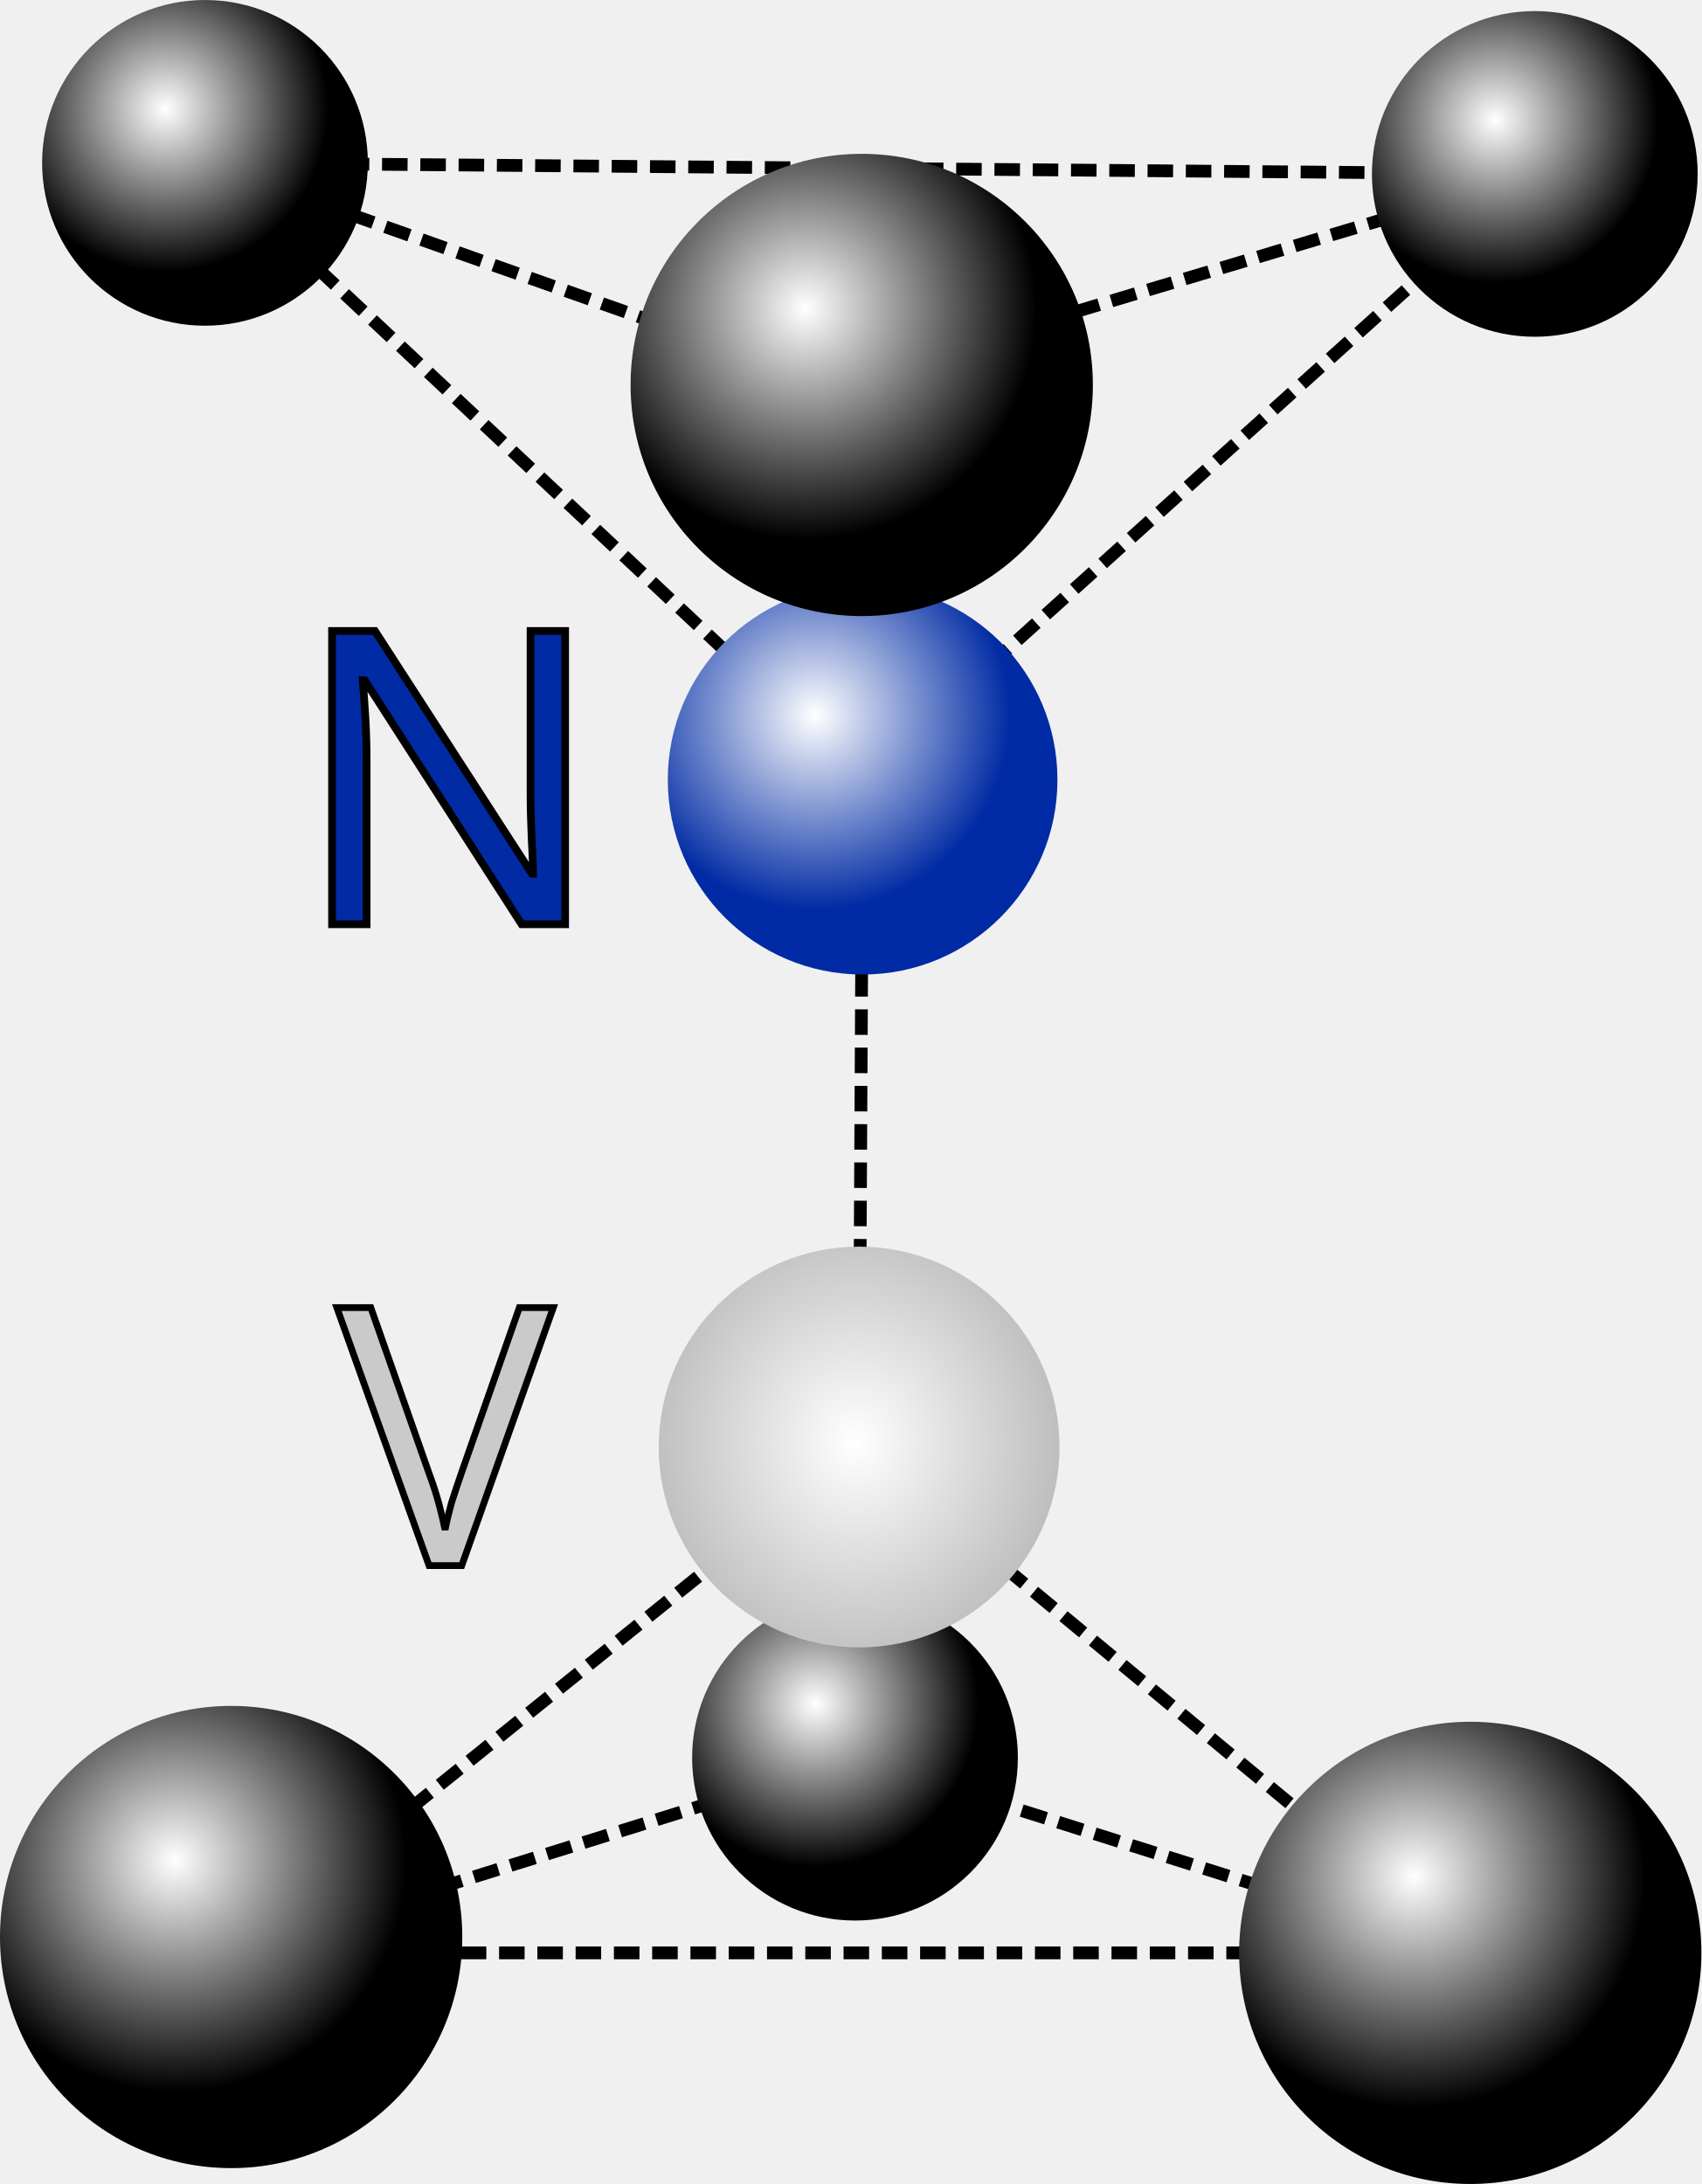
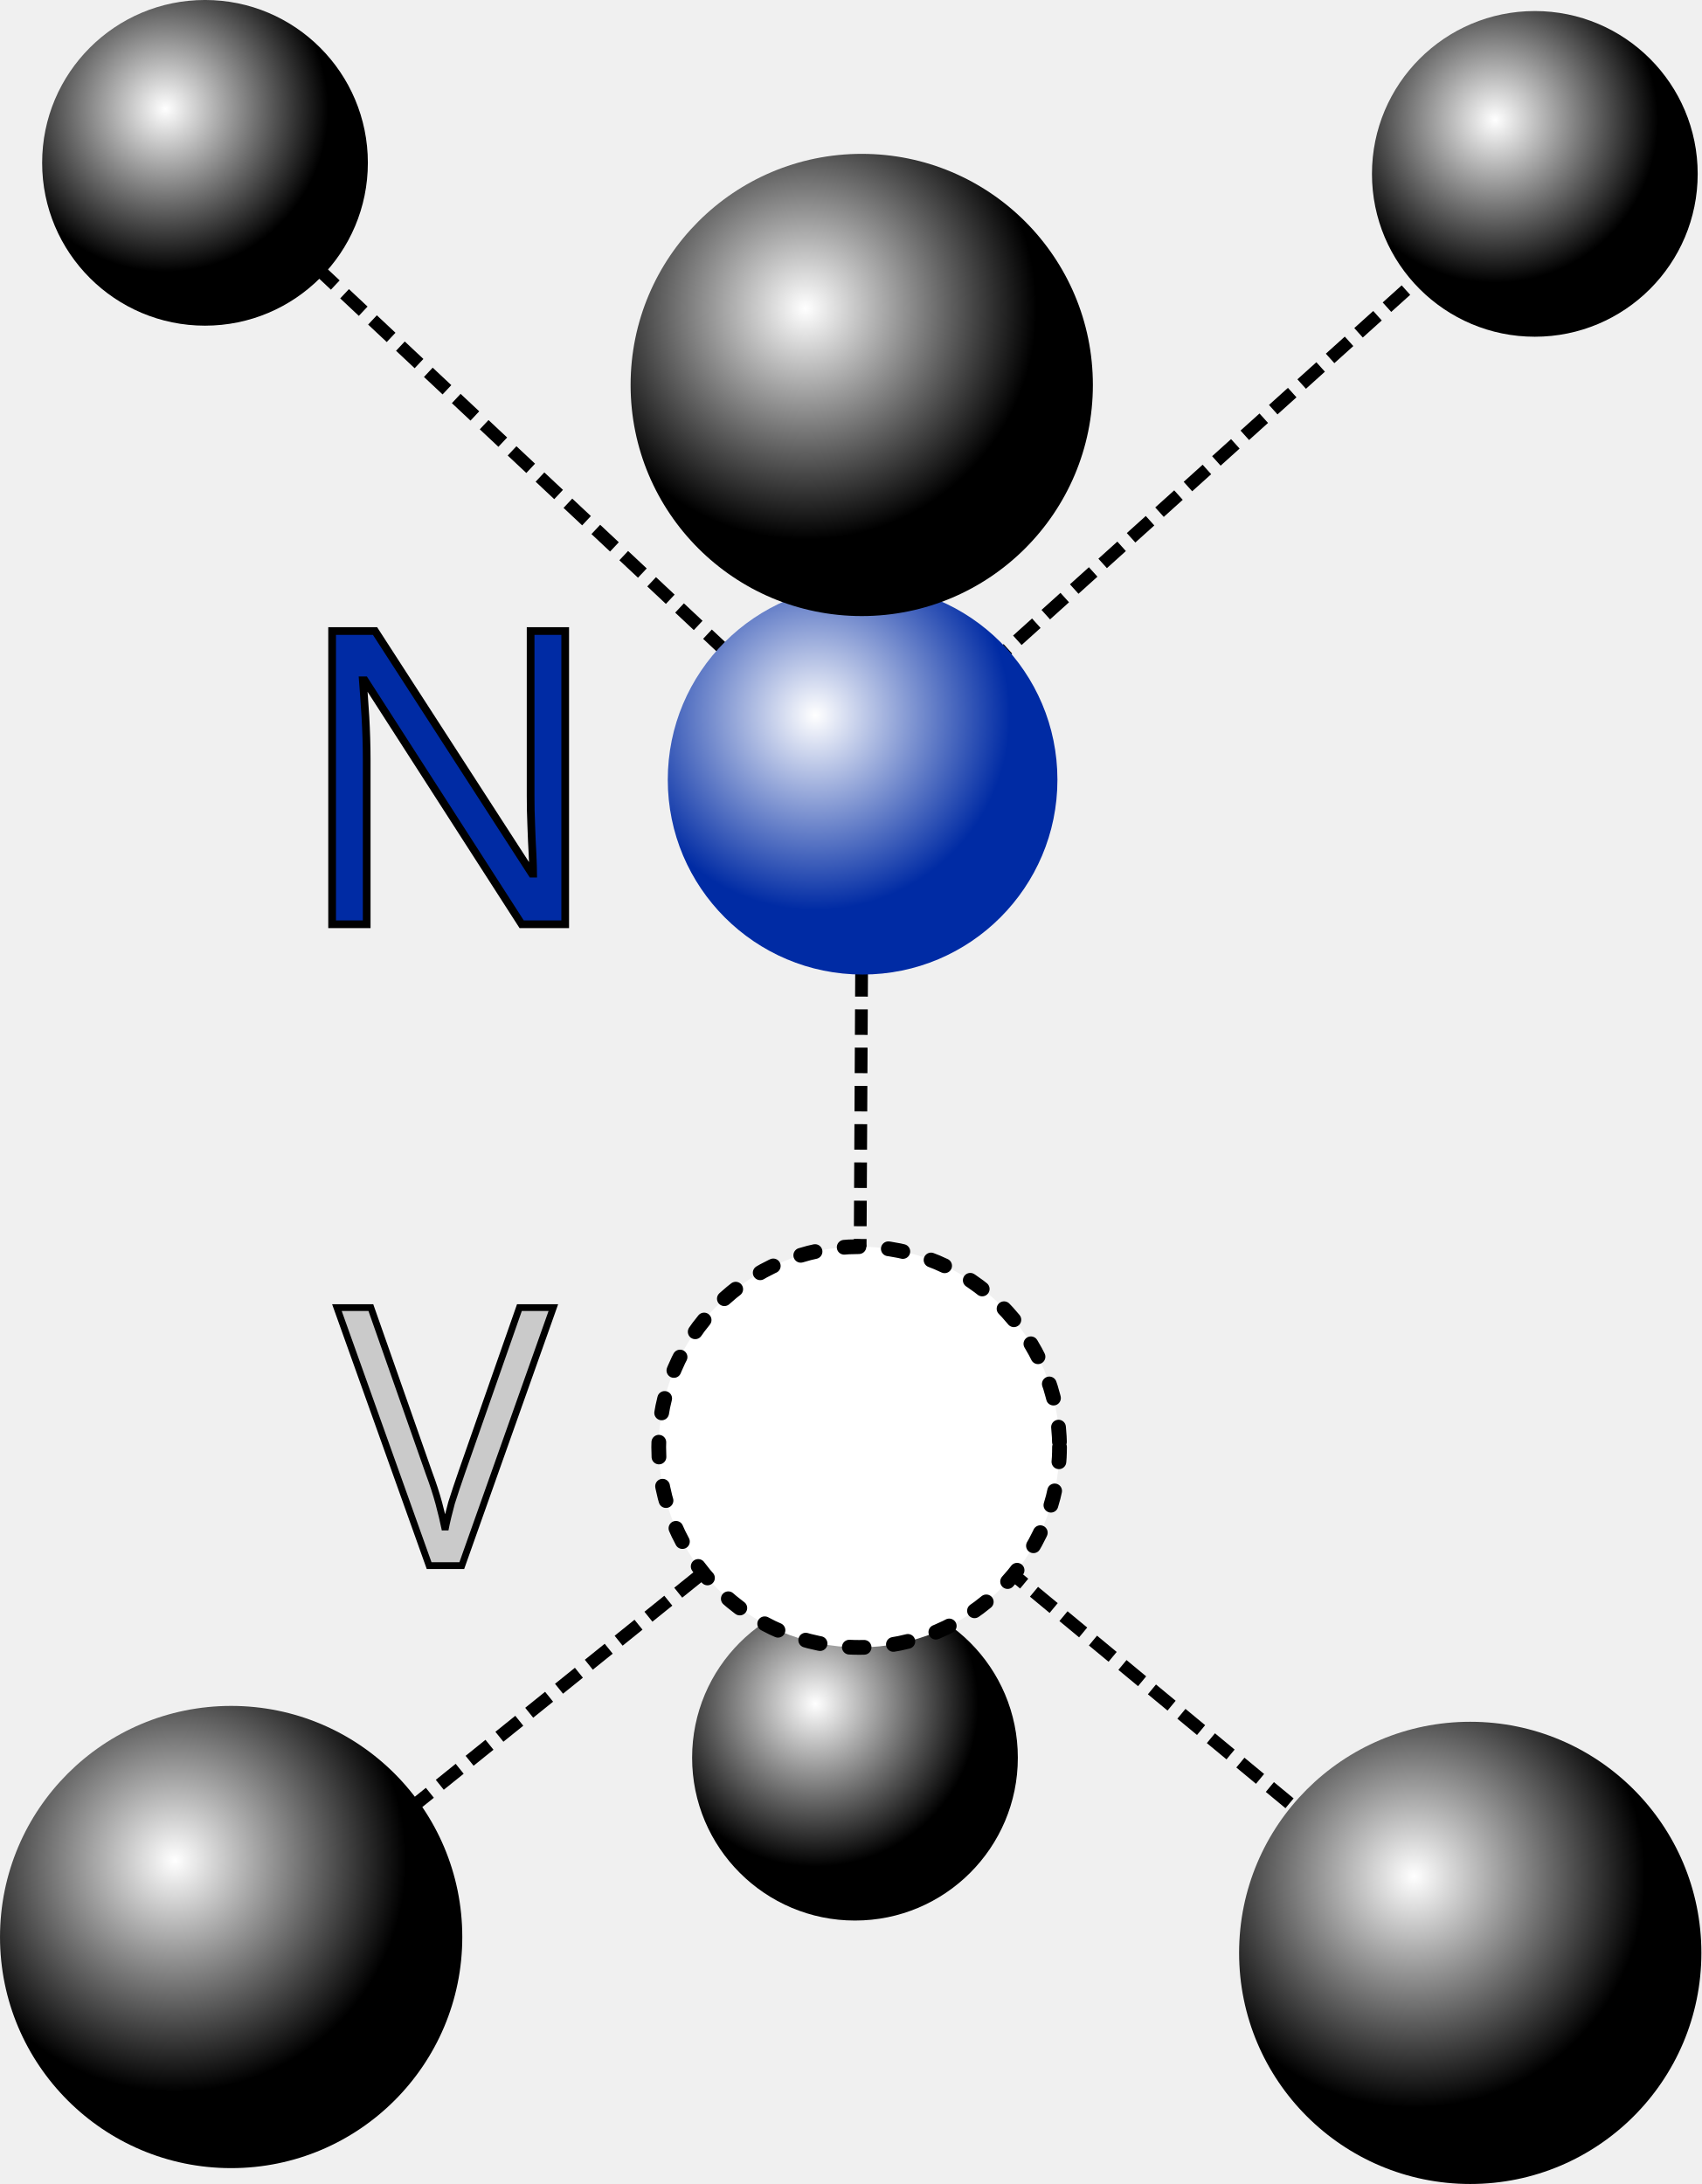
- <svg xmlns="http://www.w3.org/2000/svg" xmlns:xlink="http://www.w3.org/1999/xlink" width="41.516mm" height="53.299mm" viewBox="0 0 41.516 53.299" version="1.1" id="svg37577">
-   <defs id="defs37574">
-     <radialGradient xlink:href="#linearGradient20638" id="radialGradient20518" cx="38.208" cy="207.161" fx="38.208" fy="207.161" r="10.87" gradientUnits="userSpaceOnUse" gradientTransform="matrix(0.518908,0,0,0.518908,32.69059,25.30424)" />
+ <svg xmlns="http://www.w3.org/2000/svg" xmlns:xlink="http://www.w3.org/1999/xlink" width="41.516mm" height="53.299mm" viewBox="0 0 41.516 53.299" version="1.1" id="svg13447" xml:space="preserve">
+   <defs id="defs13444">
+     <g id="id-93f29d03-82b5-4e10-a698-ba2d7504a98c-5">
+       <symbol overflow="visible" id="id-7aa903d5-d7b9-4ecd-b3b7-c9603090c03e-0">
+         <path style="stroke:none;stroke-width:0" d="" id="id-9cbbce32-ec5b-430a-ac88-cd145eeaa403-3" />
+       </symbol>
+       <symbol overflow="visible" id="id-25cbc493-129f-4d26-bd3f-19f7e66600ac-6">
+         <path style="stroke:none;stroke-width:0" d="m 7.203,-3.328 c 0,-0.219 -0.062,-0.328 -0.141,-0.328 -0.047,0 -0.141,0.078 -0.141,0.266 -0.047,0.953 -0.703,1.5 -1.406,1.5 -0.625,0 -1.094,-0.422 -1.594,-0.844 -0.5,-0.469 -1.016,-0.922 -1.703,-0.922 -1.078,0 -1.672,1.094 -1.672,2 0,0.328 0.125,0.328 0.141,0.328 0.109,0 0.141,-0.203 0.141,-0.234 0.047,-1.094 0.781,-1.531 1.391,-1.531 0.625,0 1.109,0.422 1.594,0.844 0.516,0.469 1.031,0.922 1.703,0.922 1.094,0 1.688,-1.094 1.688,-2 z m 0,0" id="id-167bb4c7-8b56-4a2f-8cc4-a4e41cd5ef80-1" />
+       </symbol>
+       <symbol overflow="visible" id="id-6ccbf8a5-8ae0-49e4-ad71-971b23eb1c57-0">
+         <path style="stroke:none;stroke-width:0" d="" id="id-33740b16-acbe-443a-aaf9-ae7684c33b10-6" />
+       </symbol>
+       <symbol overflow="visible" id="id-cc9ae0b3-cd5b-4842-94bc-320051bd8ad1-3">
+         <path style="stroke:none;stroke-width:0" d="m 2.297,-3.5 c 0.062,-0.203 0.156,-0.594 0.156,-0.641 0,-0.172 -0.125,-0.266 -0.297,-0.266 -0.016,0 -0.297,0.016 -0.391,0.359 l -1.438,5.766 c -0.031,0.125 -0.031,0.141 -0.031,0.172 0,0.141 0.109,0.266 0.281,0.266 0.203,0 0.328,-0.188 0.344,-0.219 C 0.969,1.859 1.094,1.328 1.469,-0.203 1.797,0.062 2.25,0.109 2.438,0.109 c 0.703,0 1.094,-0.453 1.328,-0.734 0.094,0.453 0.469,0.734 0.906,0.734 0.344,0 0.578,-0.234 0.734,-0.547 0.172,-0.359 0.297,-0.969 0.297,-0.984 0,-0.109 -0.094,-0.109 -0.125,-0.109 -0.094,0 -0.109,0.047 -0.141,0.188 -0.156,0.641 -0.344,1.234 -0.75,1.234 -0.266,0 -0.297,-0.266 -0.297,-0.453 0,-0.219 0.109,-0.688 0.188,-1.047 L 4.859,-2.688 C 4.891,-2.828 5,-3.203 5.031,-3.359 5.078,-3.594 5.188,-3.969 5.188,-4.031 c 0,-0.172 -0.141,-0.266 -0.297,-0.266 -0.047,0 -0.312,0.016 -0.391,0.344 l -0.469,1.875 c -0.109,0.5 -0.219,0.906 -0.25,1.016 -0.016,0.047 -0.484,0.953 -1.297,0.953 -0.5,0 -0.734,-0.328 -0.734,-0.875 0,-0.281 0.062,-0.562 0.141,-0.844 z m 0,0" id="id-031e2e0d-149d-4fd3-bded-322ffee2ae71-2" />
+       </symbol>
+       <symbol overflow="visible" id="id-ac7e82c3-d457-4728-b2d8-109165716a7b-0">
+         <path style="stroke:none;stroke-width:0" d="" id="id-e478f972-aebd-4b32-b40c-5c5940cd8fa8-6" />
+       </symbol>
+       <symbol overflow="visible" id="id-42c73c72-2349-4d08-99a1-e331f52fafe0-1">
+         <path style="stroke:none;stroke-width:0" d="M 1.094,-3.422 V -0.75 c 0,0.438 -0.109,0.438 -0.781,0.438 V 0 c 0.359,-0.016 0.859,-0.031 1.141,-0.031 0.25,0 0.766,0.016 1.109,0.031 v -0.312 c -0.672,0 -0.781,0 -0.781,-0.438 V -2.594 C 1.781,-3.625 2.5,-4.188 3.125,-4.188 c 0.641,0 0.75,0.531 0.75,1.109 V -0.75 c 0,0.438 -0.109,0.438 -0.781,0.438 V 0 c 0.344,-0.016 0.859,-0.031 1.125,-0.031 0.25,0 0.781,0.016 1.109,0.031 v -0.312 c -0.656,0 -0.766,0 -0.766,-0.438 v -1.844 c 0,-1.031 0.703,-1.594 1.344,-1.594 0.625,0 0.734,0.531 0.734,1.109 V -0.75 c 0,0.438 -0.109,0.438 -0.781,0.438 V 0 c 0.344,-0.016 0.859,-0.031 1.125,-0.031 0.266,0 0.781,0.016 1.125,0.031 v -0.312 c -0.516,0 -0.766,0 -0.781,-0.297 v -1.906 c 0,-0.859 0,-1.156 -0.312,-1.516 -0.141,-0.172 -0.469,-0.375 -1.047,-0.375 -0.828,0 -1.281,0.594 -1.438,0.984 C 4.391,-4.297 3.656,-4.406 3.203,-4.406 2.469,-4.406 2,-3.984 1.719,-3.359 V -4.406 L 0.312,-4.297 v 0.312 c 0.703,0 0.781,0.062 0.781,0.562 z m 0,0" id="id-00a9919b-3284-4866-9bd9-103842bb8895-5" />
+       </symbol>
+     </g>
+     <g id="id-93f29d03-82b5-4e10-a698-ba2d7504a98c">
+       <symbol overflow="visible" id="id-7aa903d5-d7b9-4ecd-b3b7-c9603090c03e">
+         <path style="stroke:none;stroke-width:0" d="" id="id-9cbbce32-ec5b-430a-ac88-cd145eeaa403" />
+       </symbol>
+       <symbol overflow="visible" id="id-25cbc493-129f-4d26-bd3f-19f7e66600ac">
+         <path style="stroke:none;stroke-width:0" d="m 7.203,-3.328 c 0,-0.219 -0.062,-0.328 -0.141,-0.328 -0.047,0 -0.141,0.078 -0.141,0.266 -0.047,0.953 -0.703,1.5 -1.406,1.5 -0.625,0 -1.094,-0.422 -1.594,-0.844 -0.5,-0.469 -1.016,-0.922 -1.703,-0.922 -1.078,0 -1.672,1.094 -1.672,2 0,0.328 0.125,0.328 0.141,0.328 0.109,0 0.141,-0.203 0.141,-0.234 0.047,-1.094 0.781,-1.531 1.391,-1.531 0.625,0 1.109,0.422 1.594,0.844 0.516,0.469 1.031,0.922 1.703,0.922 1.094,0 1.688,-1.094 1.688,-2 z m 0,0" id="id-167bb4c7-8b56-4a2f-8cc4-a4e41cd5ef80" />
+       </symbol>
+       <symbol overflow="visible" id="id-6ccbf8a5-8ae0-49e4-ad71-971b23eb1c57">
+         <path style="stroke:none;stroke-width:0" d="" id="id-33740b16-acbe-443a-aaf9-ae7684c33b10" />
+       </symbol>
+       <symbol overflow="visible" id="id-cc9ae0b3-cd5b-4842-94bc-320051bd8ad1">
+         <path style="stroke:none;stroke-width:0" d="m 2.297,-3.5 c 0.062,-0.203 0.156,-0.594 0.156,-0.641 0,-0.172 -0.125,-0.266 -0.297,-0.266 -0.016,0 -0.297,0.016 -0.391,0.359 l -1.438,5.766 c -0.031,0.125 -0.031,0.141 -0.031,0.172 0,0.141 0.109,0.266 0.281,0.266 0.203,0 0.328,-0.188 0.344,-0.219 C 0.969,1.859 1.094,1.328 1.469,-0.203 1.797,0.062 2.25,0.109 2.438,0.109 c 0.703,0 1.094,-0.453 1.328,-0.734 0.094,0.453 0.469,0.734 0.906,0.734 0.344,0 0.578,-0.234 0.734,-0.547 0.172,-0.359 0.297,-0.969 0.297,-0.984 0,-0.109 -0.094,-0.109 -0.125,-0.109 -0.094,0 -0.109,0.047 -0.141,0.188 -0.156,0.641 -0.344,1.234 -0.75,1.234 -0.266,0 -0.297,-0.266 -0.297,-0.453 0,-0.219 0.109,-0.688 0.188,-1.047 L 4.859,-2.688 C 4.891,-2.828 5,-3.203 5.031,-3.359 5.078,-3.594 5.188,-3.969 5.188,-4.031 c 0,-0.172 -0.141,-0.266 -0.297,-0.266 -0.047,0 -0.312,0.016 -0.391,0.344 l -0.469,1.875 c -0.109,0.5 -0.219,0.906 -0.25,1.016 -0.016,0.047 -0.484,0.953 -1.297,0.953 -0.5,0 -0.734,-0.328 -0.734,-0.875 0,-0.281 0.062,-0.562 0.141,-0.844 z m 0,0" id="id-031e2e0d-149d-4fd3-bded-322ffee2ae71" />
+       </symbol>
+       <symbol overflow="visible" id="id-ac7e82c3-d457-4728-b2d8-109165716a7b">
+         <path style="stroke:none;stroke-width:0" d="" id="id-e478f972-aebd-4b32-b40c-5c5940cd8fa8" />
+       </symbol>
+       <symbol overflow="visible" id="id-42c73c72-2349-4d08-99a1-e331f52fafe0">
+         <path style="stroke:none;stroke-width:0" d="M 1.094,-3.422 V -0.75 c 0,0.438 -0.109,0.438 -0.781,0.438 V 0 c 0.359,-0.016 0.859,-0.031 1.141,-0.031 0.25,0 0.766,0.016 1.109,0.031 v -0.312 c -0.672,0 -0.781,0 -0.781,-0.438 V -2.594 C 1.781,-3.625 2.5,-4.188 3.125,-4.188 c 0.641,0 0.75,0.531 0.75,1.109 V -0.75 c 0,0.438 -0.109,0.438 -0.781,0.438 V 0 c 0.344,-0.016 0.859,-0.031 1.125,-0.031 0.25,0 0.781,0.016 1.109,0.031 v -0.312 c -0.656,0 -0.766,0 -0.766,-0.438 v -1.844 c 0,-1.031 0.703,-1.594 1.344,-1.594 0.625,0 0.734,0.531 0.734,1.109 V -0.75 c 0,0.438 -0.109,0.438 -0.781,0.438 V 0 c 0.344,-0.016 0.859,-0.031 1.125,-0.031 0.266,0 0.781,0.016 1.125,0.031 v -0.312 c -0.516,0 -0.766,0 -0.781,-0.297 v -1.906 c 0,-0.859 0,-1.156 -0.312,-1.516 -0.141,-0.172 -0.469,-0.375 -1.047,-0.375 -0.828,0 -1.281,0.594 -1.438,0.984 C 4.391,-4.297 3.656,-4.406 3.203,-4.406 2.469,-4.406 2,-3.984 1.719,-3.359 V -4.406 L 0.312,-4.297 v 0.312 c 0.703,0 0.781,0.062 0.781,0.562 z m 0,0" id="id-00a9919b-3284-4866-9bd9-103842bb8895" />
+       </symbol>
+     </g>
+     <g id="id-b30fb442-7ed8-44cf-b3fd-d10fc5faa7e1">
+       <symbol overflow="visible" id="id-d7de4f54-bdfa-4e85-a73e-cf138c0ab6e4">
+         <path style="stroke:none" d="" id="id-d9a6f54e-0e64-4821-b35c-f70b4aa48fbe" />
+       </symbol>
+       <symbol overflow="visible" id="id-2c68d8be-c89a-46f0-ad05-c29a572ed029">
+         <path style="stroke:none" d="m 7.203,-3.328 c 0,-0.219 -0.062,-0.328 -0.141,-0.328 -0.047,0 -0.141,0.078 -0.141,0.266 -0.047,0.953 -0.703,1.5 -1.406,1.5 -0.625,0 -1.094,-0.422 -1.594,-0.844 -0.5,-0.469 -1.016,-0.922 -1.703,-0.922 -1.078,0 -1.672,1.094 -1.672,2 0,0.328 0.125,0.328 0.141,0.328 0.109,0 0.141,-0.203 0.141,-0.234 0.047,-1.094 0.781,-1.531 1.391,-1.531 0.625,0 1.109,0.422 1.594,0.844 0.516,0.469 1.031,0.922 1.703,0.922 1.094,0 1.688,-1.094 1.688,-2 z m 0,0" id="id-6c940e4d-576a-4050-a162-162512b4b66c" />
+       </symbol>
+       <symbol overflow="visible" id="id-62288cba-af02-42d5-8f3e-97f3168eb86c">
+         <path style="stroke:none" d="" id="id-2c1d2af4-3039-4594-bdcc-ad52bc8a12a7" />
+       </symbol>
+       <symbol overflow="visible" id="id-eafa2d62-0c83-4041-9c00-cf360852684d">
+         <path style="stroke:none" d="M 1.094,-3.422 V -0.75 c 0,0.438 -0.109,0.438 -0.781,0.438 V 0 c 0.359,-0.016 0.859,-0.031 1.141,-0.031 0.25,0 0.766,0.016 1.109,0.031 v -0.312 c -0.672,0 -0.781,0 -0.781,-0.438 V -2.594 C 1.781,-3.625 2.5,-4.188 3.125,-4.188 c 0.641,0 0.75,0.531 0.75,1.109 V -0.75 c 0,0.438 -0.109,0.438 -0.781,0.438 V 0 c 0.344,-0.016 0.859,-0.031 1.125,-0.031 0.25,0 0.781,0.016 1.109,0.031 v -0.312 c -0.656,0 -0.766,0 -0.766,-0.438 v -1.844 c 0,-1.031 0.703,-1.594 1.344,-1.594 0.625,0 0.734,0.531 0.734,1.109 V -0.75 c 0,0.438 -0.109,0.438 -0.781,0.438 V 0 c 0.344,-0.016 0.859,-0.031 1.125,-0.031 0.266,0 0.781,0.016 1.125,0.031 v -0.312 c -0.516,0 -0.766,0 -0.781,-0.297 v -1.906 c 0,-0.859 0,-1.156 -0.312,-1.516 -0.141,-0.172 -0.469,-0.375 -1.047,-0.375 -0.828,0 -1.281,0.594 -1.438,0.984 C 4.391,-4.297 3.656,-4.406 3.203,-4.406 2.469,-4.406 2,-3.984 1.719,-3.359 V -4.406 L 0.312,-4.297 v 0.312 c 0.703,0 0.781,0.062 0.781,0.562 z m 0,0" id="id-03c6e0e0-d0f4-441b-afac-9f463b3bb50e" />
+       </symbol>
+     </g>
+     <g id="id-75bbdb97-1b33-44b2-b983-50ec3034ae7f">
+       <symbol overflow="visible" id="id-853f67e7-a7e8-4ca1-9c35-aff0185b4e1e">
+         <path style="stroke:none" d="" id="id-97388f86-d514-4cc1-b6ce-b0fddfecadf4" />
+       </symbol>
+       <symbol overflow="visible" id="id-45c912d4-ed5a-4891-afa9-7aacb12c7961">
+         <path style="stroke:none" d="m 1.266,-0.766 1.062,-1.031 c 1.547,-1.375 2.141,-1.906 2.141,-2.906 0,-1.141 -0.891,-1.938 -2.109,-1.938 -1.125,0 -1.859,0.922 -1.859,1.812 0,0.547 0.5,0.547 0.531,0.547 0.172,0 0.516,-0.109 0.516,-0.531 0,-0.25 -0.188,-0.516 -0.531,-0.516 -0.078,0 -0.094,0 -0.125,0.016 0.219,-0.656 0.766,-1.016 1.344,-1.016 0.906,0 1.328,0.812 1.328,1.625 C 3.562,-3.906 3.078,-3.125 2.516,-2.5 l -1.906,2.125 C 0.5,-0.266 0.5,-0.234 0.5,0 H 4.203 L 4.469,-1.734 H 4.234 C 4.172,-1.438 4.109,-1 4,-0.844 3.938,-0.766 3.281,-0.766 3.062,-0.766 Z m 0,0" id="id-1f84d0ac-40c8-4357-81ed-8f291445a3fa" />
+       </symbol>
+       <symbol overflow="visible" id="id-3a220afa-5689-42dd-8a84-47f44bd881b0">
+         <path style="stroke:none" d="m 1.906,-0.531 c 0,-0.281 -0.234,-0.531 -0.516,-0.531 -0.297,0 -0.531,0.25 -0.531,0.531 C 0.859,-0.234 1.094,0 1.391,0 1.672,0 1.906,-0.234 1.906,-0.531 Z m 0,0" id="id-04aa84fb-1fdb-4802-9f3c-0289c9111fd7" />
+       </symbol>
+       <symbol overflow="visible" id="id-4a56c47f-3f03-4fca-a77b-34f12ab8b2a0">
+         <path style="stroke:none" d="m 4.469,-2 c 0,-1.188 -0.812,-2.188 -1.891,-2.188 -0.469,0 -0.906,0.156 -1.266,0.516 V -5.625 c 0.203,0.062 0.531,0.125 0.844,0.125 1.234,0 1.938,-0.906 1.938,-1.031 0,-0.062 -0.031,-0.109 -0.109,-0.109 0,0 -0.031,0 -0.078,0.031 C 3.703,-6.516 3.219,-6.312 2.547,-6.312 2.156,-6.312 1.688,-6.391 1.219,-6.594 1.141,-6.625 1.125,-6.625 1.109,-6.625 1,-6.625 1,-6.547 1,-6.391 V -3.438 c 0,0.172 0,0.25 0.141,0.25 0.078,0 0.094,-0.016 0.141,-0.078 C 1.391,-3.422 1.75,-3.969 2.562,-3.969 c 0.516,0 0.766,0.453 0.844,0.641 0.156,0.375 0.188,0.75 0.188,1.25 0,0.359 0,0.953 -0.25,1.375 C 3.109,-0.312 2.734,-0.062 2.281,-0.062 c -0.719,0 -1.297,-0.531 -1.469,-1.109 0.031,0 0.062,0.016 0.172,0.016 0.328,0 0.5,-0.25 0.5,-0.484 0,-0.25 -0.172,-0.5 -0.5,-0.5 C 0.844,-2.141 0.5,-2.062 0.5,-1.609 0.5,-0.75 1.188,0.219 2.297,0.219 3.453,0.219 4.469,-0.734 4.469,-2 Z m 0,0" id="id-0ca13f57-47f3-459e-9291-b046c2ecbeb9" />
+       </symbol>
+       <symbol overflow="visible" id="id-f599b2a8-b3be-455e-9449-6664395ff9bf">
+         <path style="stroke:none" d="m 4.688,-6.266 c 0,-0.469 -0.406,-0.875 -0.953,-0.875 -0.562,0 -0.953,0.438 -0.953,0.875 0,0.5 0.438,0.875 0.953,0.875 0.547,0 0.953,-0.406 0.953,-0.875 z m -0.953,0.656 c -0.422,0 -0.703,-0.188 -0.703,-0.656 0,-0.453 0.266,-0.656 0.703,-0.656 0.422,0 0.703,0.188 0.703,0.656 0,0.453 -0.266,0.656 -0.703,0.656 z m 0,0" id="id-29feb8bc-9bf4-47dd-b264-57446f15998c" />
+       </symbol>
+       <symbol overflow="visible" id="id-bb5b17e8-9163-449f-8cc2-54589a371813">
+         <path style="stroke:none" d="m 3.969,-6.938 c -0.047,-0.125 -0.078,-0.203 -0.234,-0.203 -0.156,0 -0.188,0.062 -0.234,0.203 L 1.438,-0.984 C 1.25,-0.469 0.859,-0.312 0.312,-0.312 V 0 c 0.234,-0.016 0.672,-0.031 1.016,-0.031 0.312,0 0.828,0.016 1.156,0.031 v -0.312 c -0.5,0 -0.75,-0.25 -0.75,-0.5 0,-0.031 0.016,-0.141 0.016,-0.156 L 2.219,-2.266 H 4.672 L 5.203,-0.75 c 0.016,0.047 0.031,0.109 0.031,0.141 0,0.297 -0.562,0.297 -0.828,0.297 V 0 c 0.359,-0.031 1.062,-0.031 1.438,-0.031 0.422,0 0.891,0.016 1.297,0.031 V -0.312 H 6.969 C 6.375,-0.312 6.234,-0.375 6.125,-0.703 Z m -0.531,1.109 1.125,3.25 H 2.328 Z m 0,0" id="id-65638faf-e152-4f96-8fbe-1398c9c4f565" />
+       </symbol>
+     </g>
+     <radialGradient xlink:href="#linearGradient20638" id="radialGradient20518" cx="38.208" cy="207.161" fx="38.208" fy="207.161" r="10.87" gradientUnits="userSpaceOnUse" gradientTransform="matrix(0.518908,0,0,0.518908,51.55615,73.25708)" />
    <linearGradient id="linearGradient20638">
      <stop style="stop-color:#ffffff;stop-opacity:1" offset="0" id="stop20634" />
      <stop style="stop-color:#000000;stop-opacity:1" offset="1" id="stop20636" />
    </linearGradient>
-     <radialGradient xlink:href="#linearGradient20628" id="radialGradient20518-0-6" cx="38.208" cy="207.161" fx="38.208" fy="207.161" r="10.87" gradientUnits="userSpaceOnUse" gradientTransform="matrix(0.4373435,0,0,0.4373435,51.43087,14.25164)" />
+     <radialGradient xlink:href="#linearGradient20628" id="radialGradient20518-0-6" cx="38.208" cy="207.161" fx="38.208" fy="207.161" r="10.87" gradientUnits="userSpaceOnUse" gradientTransform="matrix(0.4373435,0,0,0.4373435,70.29644,62.20448)" />
    <linearGradient id="linearGradient20628">
      <stop style="stop-color:#ffffff;stop-opacity:1" offset="0" id="stop20624" />
      <stop style="stop-color:#002ba4;stop-opacity:1" offset="1" id="stop20626" />
    </linearGradient>
-     <radialGradient xlink:href="#linearGradient20638" id="radialGradient20518-9" cx="38.208" cy="207.161" fx="38.208" fy="207.161" r="10.87" gradientUnits="userSpaceOnUse" gradientTransform="matrix(0.3656007,0,0,0.3656007,54.17598,53.23915)" />
-     <radialGradient xlink:href="#linearGradient20638" id="radialGradient20518-7" cx="38.208" cy="207.161" fx="38.208" fy="207.161" r="10.87" gradientUnits="userSpaceOnUse" gradientTransform="matrix(0.518908,0,0,0.518908,62.92602,25.69141)" />
-     <radialGradient xlink:href="#linearGradient20591" id="radialGradient20593-2" gradientUnits="userSpaceOnUse" gradientTransform="matrix(0.8464236,-5.9968125e-4,6.6132234e-4,0.9334305,34.57523,-73.85217)" cx="40.649" cy="210.465" fx="40.649" fy="210.465" r="10.87" />
-     <linearGradient id="linearGradient20591">
-       <stop style="stop-color:#ffffff;stop-opacity:1" offset="0" id="stop20587" />
-       <stop style="stop-color:#878787;stop-opacity:1" offset="1" id="stop20589" />
-     </linearGradient>
-     <radialGradient xlink:href="#linearGradient20638" id="radialGradient20518-1-5" cx="38.208" cy="207.161" fx="38.208" fy="207.161" r="10.87" gradientUnits="userSpaceOnUse" gradientTransform="matrix(0.518908,0,0,0.518908,48.07748,-12.57327)" />
-     <radialGradient xlink:href="#linearGradient20638" id="radialGradient20518-9-9" cx="38.208" cy="207.161" fx="38.208" fy="207.161" r="10.87" gradientUnits="userSpaceOnUse" gradientTransform="matrix(0.3656007,0,0,0.3656007,38.31514,14.31754)" />
-     <radialGradient xlink:href="#linearGradient20638" id="radialGradient20518-9-3" cx="38.208" cy="207.161" fx="38.208" fy="207.161" r="10.87" gradientUnits="userSpaceOnUse" gradientTransform="matrix(0.3656007,0,0,0.3656007,70.7642,14.58766)" />
+     <radialGradient xlink:href="#linearGradient20638" id="radialGradient20518-9" cx="38.208" cy="207.161" fx="38.208" fy="207.161" r="10.87" gradientUnits="userSpaceOnUse" gradientTransform="matrix(0.3656007,0,0,0.3656007,73.04154,101.192)" />
+     <radialGradient xlink:href="#linearGradient20638" id="radialGradient20518-7" cx="38.208" cy="207.161" fx="38.208" fy="207.161" r="10.87" gradientUnits="userSpaceOnUse" gradientTransform="matrix(0.518908,0,0,0.518908,81.79158,73.64424)" />
+     <radialGradient xlink:href="#linearGradient20638" id="radialGradient20518-1-5" cx="38.208" cy="207.161" fx="38.208" fy="207.161" r="10.87" gradientUnits="userSpaceOnUse" gradientTransform="matrix(0.518908,0,0,0.518908,66.94304,35.37956)" />
+     <radialGradient xlink:href="#linearGradient20638" id="radialGradient20518-9-9" cx="38.208" cy="207.161" fx="38.208" fy="207.161" r="10.87" gradientUnits="userSpaceOnUse" gradientTransform="matrix(0.3656007,0,0,0.3656007,57.18071,62.27038)" />
+     <radialGradient xlink:href="#linearGradient20638" id="radialGradient20518-9-3" cx="38.208" cy="207.161" fx="38.208" fy="207.161" r="10.87" gradientUnits="userSpaceOnUse" gradientTransform="matrix(0.3656007,0,0,0.3656007,89.62976,62.54049)" />
  </defs>
-   <g id="layer1" transform="translate(-48.24912,-87.39759)">
-     <path style="fill:none;stroke:#000000;stroke-width:0.311;stroke-linecap:butt;stroke-linejoin:miter;stroke-dasharray:0.623, 0.311;stroke-dashoffset:0;stroke-opacity:1" d="M 53.251,91.372 69.298,106.426 85.7,91.642" id="path133116" />
-     <path style="fill:none;stroke:#000000;stroke-width:0.311;stroke-linecap:butt;stroke-linejoin:miter;stroke-dasharray:0.623, 0.311;stroke-dashoffset:0;stroke-opacity:1" d="m 53.251,91.372 15.29,5.42 17.159,-5.15 z" id="path133114" />
-     <path style="fill:none;stroke:#000000;stroke-width:0.311;stroke-linecap:butt;stroke-linejoin:miter;stroke-dasharray:0.623, 0.311;stroke-dashoffset:0;stroke-opacity:1" d="m 69.298,106.426 -0.085,16.285" id="path133397" />
-     <path style="fill:none;stroke:#000000;stroke-width:0.311;stroke-linecap:butt;stroke-linejoin:miter;stroke-dasharray:0.623, 0.311;stroke-dashoffset:0;stroke-opacity:1" d="M 53.889,135.056 H 84.125 L 69.112,130.293 Z" id="path133399" />
-     <path style="fill:none;stroke:#000000;stroke-width:0.311;stroke-linecap:butt;stroke-linejoin:miter;stroke-dasharray:0.623, 0.311;stroke-dashoffset:0;stroke-opacity:1" d="m 53.889,135.056 15.323,-12.346 14.912,12.346" id="path133401" />
-     <circle style="fill:url(#radialGradient20518);fill-opacity:1;fill-rule:nonzero;stroke:none;stroke-width:0.415;stroke-linecap:round" id="path19949" cx="53.889" cy="134.669" r="5.64" />
-     <circle style="fill:url(#radialGradient20518-0-6);fill-opacity:1;fill-rule:nonzero;stroke:none;stroke-width:0.35;stroke-linecap:round" id="path19949-8-0" cx="69.298" cy="106.426" r="4.754" />
-     <circle style="fill:url(#radialGradient20518-9);fill-opacity:1;fill-rule:nonzero;stroke:none;stroke-width:0.292;stroke-linecap:round" id="path19949-9" cx="69.112" cy="130.293" r="3.974" />
-     <circle style="fill:url(#radialGradient20518-7);fill-opacity:1;fill-rule:nonzero;stroke:none;stroke-width:0.415;stroke-linecap:round" id="path19949-3" cx="84.125" cy="135.056" r="5.64" />
-     <text xml:space="preserve" style="font-size:10.028px;line-height:125%;font-family:Sans;letter-spacing:0px;word-spacing:0px;fill:#002ba4;fill-opacity:1;stroke:#000000;stroke-width:0.188px;stroke-linecap:butt;stroke-linejoin:miter;stroke-opacity:1" x="55.383" y="109.951" id="text20909">
-       <tspan id="tspan20907" x="55.383" y="109.951" style="fill:#002ba4;fill-opacity:1;stroke-width:0.188px">N</tspan>
+   <g id="layer1" transform="translate(-67.11469,-135.3504)">
+     <path style="fill:none;stroke:#000000;stroke-width:0.311;stroke-linecap:butt;stroke-linejoin:miter;stroke-dasharray:0.623, 0.311;stroke-dashoffset:0;stroke-opacity:1" d="m 72.117,139.324 16.047,15.055 16.402,-14.784" id="path133116" />
+     <path style="fill:none;stroke:#000000;stroke-width:0.311;stroke-linecap:butt;stroke-linejoin:miter;stroke-dasharray:0.623, 0.311;stroke-dashoffset:0;stroke-opacity:1" d="m 88.163,154.379 -0.085,16.285" id="path133397" />
+     <path style="fill:none;stroke:#000000;stroke-width:0.311;stroke-linecap:butt;stroke-linejoin:miter;stroke-dasharray:0.623, 0.311;stroke-dashoffset:0;stroke-opacity:1" d="m 72.755,183.009 15.323,-12.346 14.912,12.346" id="path133401" />
+     <circle style="fill:url(#radialGradient20518);fill-opacity:1;fill-rule:nonzero;stroke:none;stroke-width:0.415;stroke-linecap:round" id="path19949" cx="72.755" cy="182.622" r="5.64" />
+     <circle style="fill:url(#radialGradient20518-0-6);fill-opacity:1;fill-rule:nonzero;stroke:none;stroke-width:0.35;stroke-linecap:round" id="path19949-8-0" cx="88.163" cy="154.379" r="4.754" />
+     <circle style="fill:url(#radialGradient20518-9);fill-opacity:1;fill-rule:nonzero;stroke:none;stroke-width:0.292;stroke-linecap:round" id="path19949-9" cx="87.977" cy="178.246" r="3.974" />
+     <circle style="fill:url(#radialGradient20518-7);fill-opacity:1;fill-rule:nonzero;stroke:none;stroke-width:0.415;stroke-linecap:round" id="path19949-3" cx="102.99" cy="183.009" r="5.64" />
+     <text xml:space="preserve" style="font-size:10.028px;line-height:125%;font-family:Sans;letter-spacing:0px;word-spacing:0px;fill:#002ba4;fill-opacity:1;stroke:#000000;stroke-width:0.188px;stroke-linecap:butt;stroke-linejoin:miter;stroke-opacity:1" x="74.249" y="157.904" id="text20909">
+       <tspan id="tspan20907" x="74.249" y="157.904" style="fill:#002ba4;fill-opacity:1;stroke-width:0.188px">N</tspan>
    </text>
-     <text xml:space="preserve" style="font-size:8.814px;line-height:125%;font-family:Sans;letter-spacing:0px;word-spacing:0px;fill:#cacaca;fill-opacity:1;stroke:#000000;stroke-width:0.165px;stroke-linecap:butt;stroke-linejoin:miter;stroke-opacity:1" x="56.468" y="125.606" id="text20909-3">
-       <tspan id="tspan20907-7" x="56.468" y="125.606" style="fill:#cacaca;fill-opacity:1;stroke-width:0.165px">V</tspan>
+     <text xml:space="preserve" style="font-size:8.814px;line-height:125%;font-family:Sans;letter-spacing:0px;word-spacing:0px;fill:#cacaca;fill-opacity:1;stroke:#000000;stroke-width:0.165px;stroke-linecap:butt;stroke-linejoin:miter;stroke-opacity:1" x="75.334" y="173.558" id="text20909-3">
+       <tspan id="tspan20907-7" x="75.334" y="173.558" style="fill:#cacaca;fill-opacity:1;stroke-width:0.165px">V</tspan>
    </text>
-     <circle style="fill:url(#radialGradient20593-2);fill-opacity:1;fill-rule:nonzero;stroke:none;stroke-width:0.36;stroke-linecap:round" id="path19949-4-9" cx="69.212" cy="122.711" r="4.89" />
-     <circle style="fill:url(#radialGradient20518-1-5);fill-opacity:1;fill-rule:nonzero;stroke:none;stroke-width:0.415;stroke-linecap:round" id="path19949-92-9" cx="69.276" cy="96.792" r="5.64" />
-     <circle style="fill:url(#radialGradient20518-9-9);fill-opacity:1;fill-rule:nonzero;stroke:none;stroke-width:0.292;stroke-linecap:round" id="path19949-9-9" cx="53.251" cy="91.372" r="3.974" />
-     <circle style="fill:url(#radialGradient20518-9-3);fill-opacity:1;fill-rule:nonzero;stroke:none;stroke-width:0.292;stroke-linecap:round" id="path19949-9-0" cx="85.7" cy="91.642" r="3.974" />
+     <circle style="fill:#ffffff;fill-opacity:1;fill-rule:nonzero;stroke:#000000;stroke-width:0.36;stroke-linecap:round;stroke-dasharray:0.36, 0.72;stroke-dashoffset:0;stroke-opacity:1" id="path19949-4-9" cx="88.078" cy="170.664" r="4.89" />
+     <circle style="fill:url(#radialGradient20518-1-5);fill-opacity:1;fill-rule:nonzero;stroke:none;stroke-width:0.415;stroke-linecap:round" id="path19949-92-9" cx="88.142" cy="144.745" r="5.64" />
+     <circle style="fill:url(#radialGradient20518-9-9);fill-opacity:1;fill-rule:nonzero;stroke:none;stroke-width:0.292;stroke-linecap:round" id="path19949-9-9" cx="72.117" cy="139.324" r="3.974" />
+     <circle style="fill:url(#radialGradient20518-9-3);fill-opacity:1;fill-rule:nonzero;stroke:none;stroke-width:0.292;stroke-linecap:round" id="path19949-9-0" cx="104.566" cy="139.594" r="3.974" />
  </g>
</svg>
